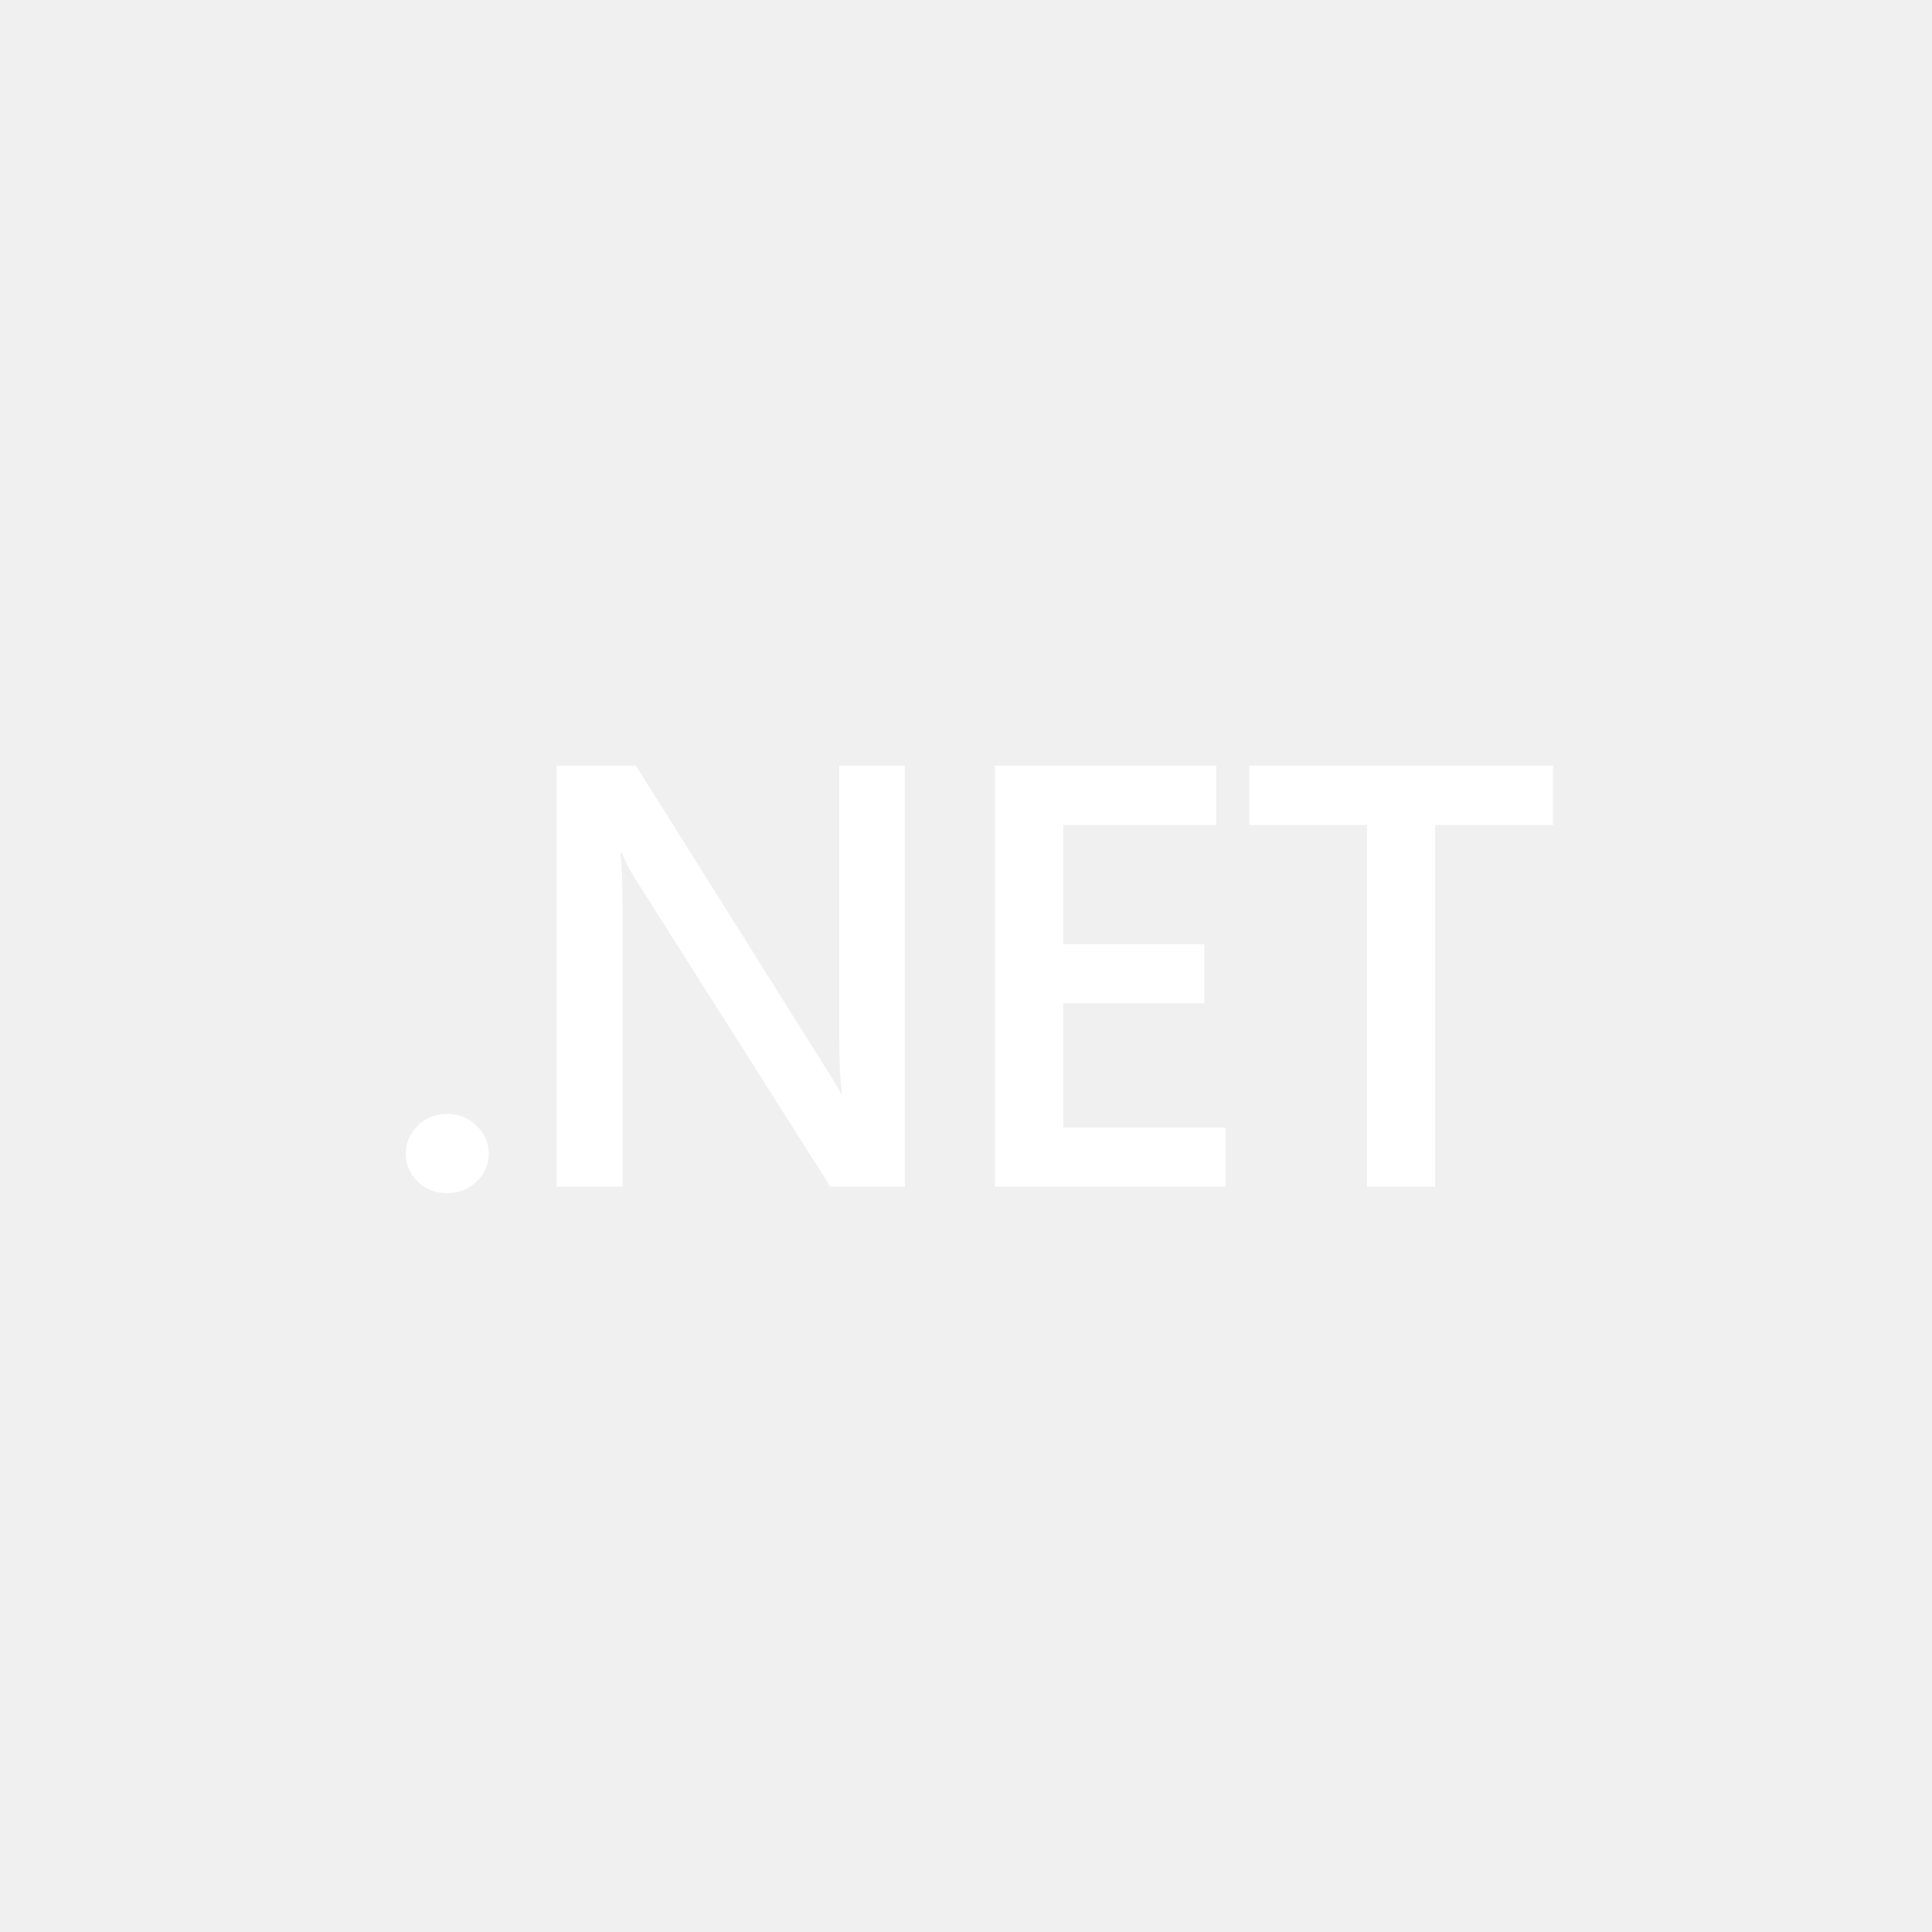
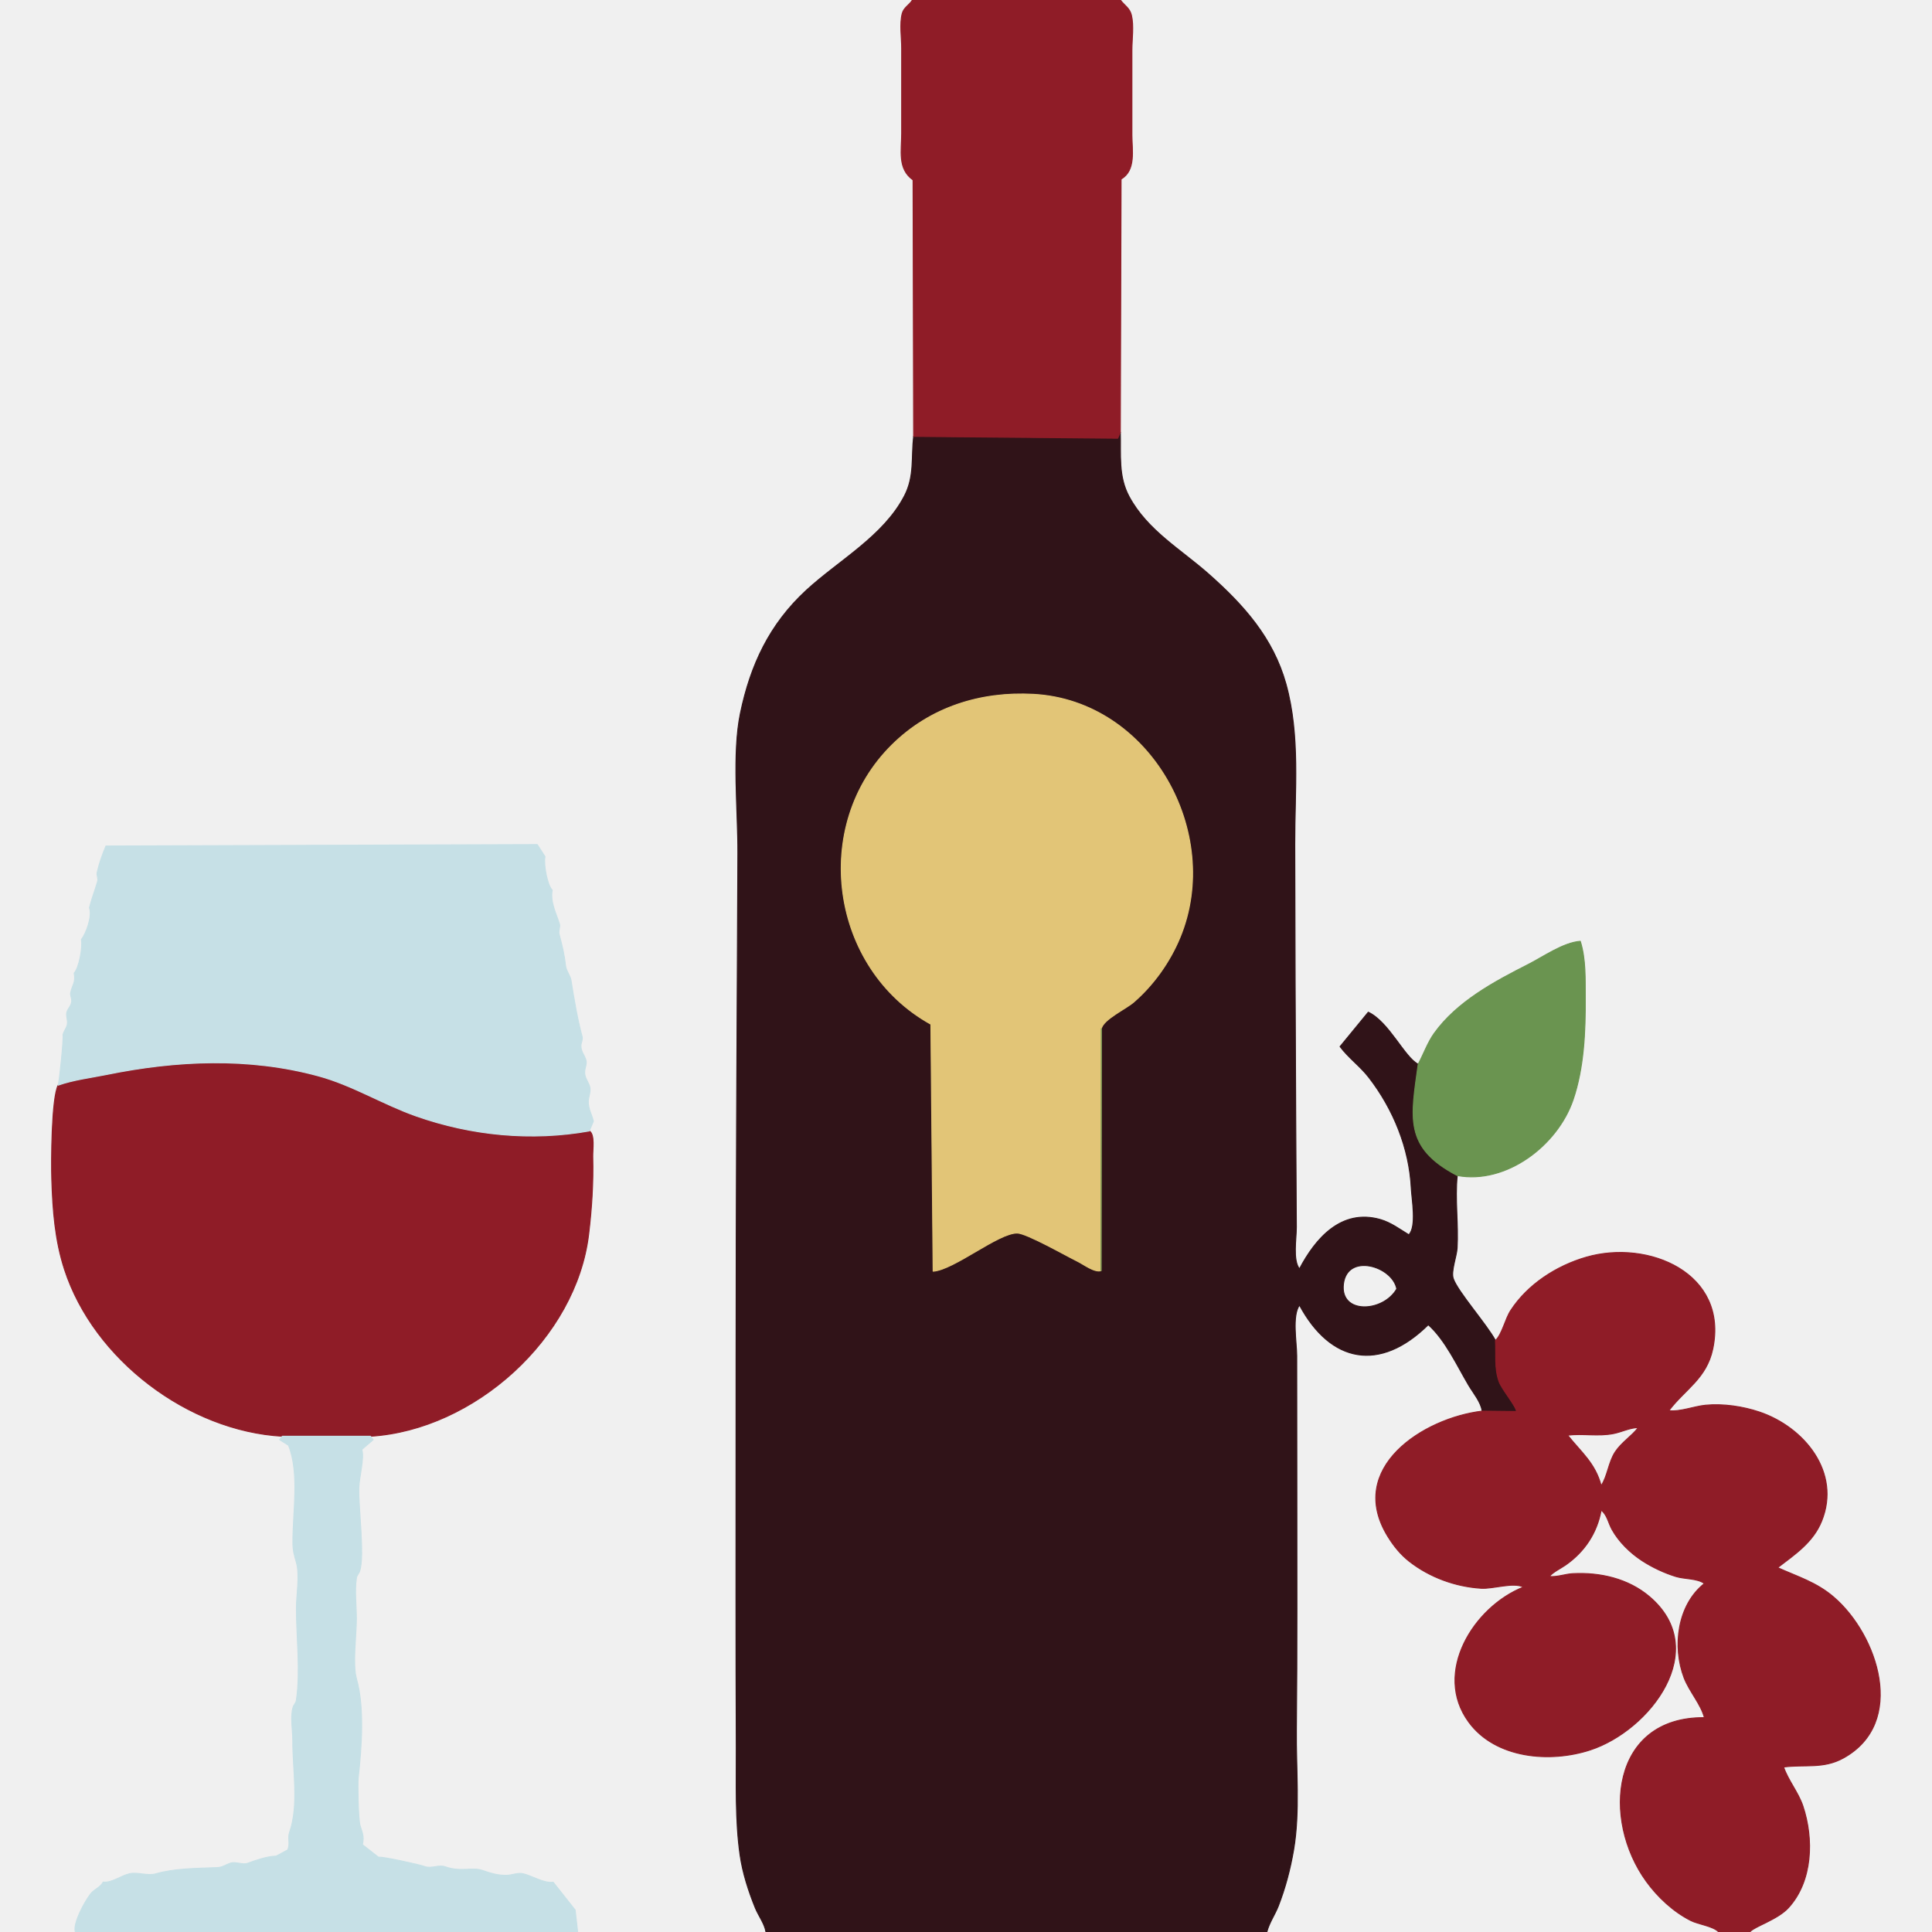
- <svg xmlns="http://www.w3.org/2000/svg" width="456" height="456" viewBox="0 0 456 456" version="1.1" xml:space="preserve" style="fill-rule:evenodd;clip-rule:evenodd;stroke-linejoin:round;stroke-miterlimit:2;">
-   <path d="m 105.5,281.609 c -2.703,0 -5.001,-0.9 -6.893,-2.702 -1.892,-1.848 -2.838,-4.042 -2.838,-6.582 0,-2.587 0.946,-4.804 2.838,-6.652 1.892,-1.848 4.19,-2.772 6.893,-2.772 2.748,0 5.068,0.924 6.96,2.772 1.937,1.848 2.906,4.064 2.906,6.652 0,2.54 -0.968,4.734 -2.906,6.582 -1.892,1.802 -4.212,2.702 -6.96,2.702 z" style="fill:#ffffff;fill-rule:nonzero;stroke-width:0.838" />
-   <path d="M 213.561,280.084 H 195.99 L 149.7,207.054 c -1.171,-1.848 -2.14,-3.765 -2.906,-5.751 h -0.406 c 0.361,2.125 0.541,6.675 0.541,13.65 v 65.132 h -15.543 v -99.36 h 18.719 l 44.737,71.298 c 1.892,2.957 3.109,4.989 3.649,6.098 h 0.27 c -0.45,-2.632 -0.676,-7.09 -0.676,-13.373 v -64.023 h 15.476 z" style="fill:#ffffff;fill-rule:nonzero;stroke-width:0.838" />
-   <path d="m 289.251,280.084 h -54.401 v -99.36 h 52.238 v 13.997 h -36.154 v 28.131 h 33.316 v 13.927 h -33.316 v 29.378 h 38.316 z" style="fill:#ffffff;fill-rule:nonzero;stroke-width:0.838" />
-   <path d="M 366.565,194.721 H 338.722 v 85.363 h -16.084 v -85.363 h -27.775 v -13.997 h 71.701 z" style="fill:#ffffff;fill-rule:nonzero;stroke-width:0.838" />
+ <svg xmlns="http://www.w3.org/2000/svg" viewBox="0 0 512 512" width="512" height="512">
+   <path d="M296.9 114.56C297.07 120.48 296.31 126.19 299.23 131.6C304.07 140.59 312.94 145.6 320.34 152.16C329.61 160.36 337.39 169.08 340.79 181.23C344.62 194.96 343.1 209.61 343.13 223.74C343.19 247.58 343.24 271.43 343.38 295.28C343.44 305.25 343.48 315.23 343.55 325.2C343.57 328.19 342.54 333.94 344.37 336.27C348.56 328.27 355.45 320.21 365.83 323.19C368.62 324 370.92 325.75 373.36 327.23C375.48 325.04 374.15 317.92 374 314.92C373.49 304.29 369.23 293.9 362.77 285.54C360.5 282.59 357.29 280.28 355.13 277.35C357.62 274.31 360.11 271.28 362.61 268.24C368.08 270.81 372.21 280.21 375.83 282.03C373.93 296.06 371.89 304.07 386.19 311.53C385.53 317.79 386.54 324.45 386.15 330.81C386.02 332.93 384.49 336.92 385.13 338.83C386.27 342.24 394 350.96 396.31 355.25C396.53 358.8 395.98 362.5 397.25 366.09C397.98 368.18 401.84 372.69 401.88 374.06C398.85 374.03 395.82 374 392.78 373.96C392.51 371.63 390.42 369.15 389.22 367.13C386.15 361.94 383.03 355.11 378.51 351.07C365.72 363.69 352.65 361.28 344.37 345.87C342.34 348.72 343.65 355.8 343.65 359.34C343.65 370.87 343.68 382.4 343.68 393.94C343.67 415.45 343.78 436.95 343.56 458.46C343.45 468.76 344.56 480.09 342.82 490.26C341.95 495.33 340.64 500.29 338.79 505.07C337.89 507.39 336.37 509.52 335.75 511.92C291.49 511.92 247.23 511.92 202.97 511.92C202.61 509.76 201.01 507.7 200.17 505.64C198.37 501.22 196.79 496.32 196.12 491.58C194.79 482.24 195.16 472.55 195.12 463.14C195.07 449.73 195.03 436.33 195.04 422.93C195.07 381.23 195.02 339.54 195.2 297.85C195.3 273.92 195.44 250 195.54 226.07C195.58 214.86 193.99 199.71 196.21 189.04C198.88 176.21 203.93 165.42 213.7 156.42C222.31 148.5 234.11 142.12 239.67 131.45C242.4 126.21 241.47 121.26 242.12 115.65C260.15 115.81 278.18 115.98 296.21 116.14C296.44 115.61 296.67 115.09 296.9 114.56ZM291.78 336.74C291.8 315.36 291.83 293.98 291.86 272.6C292.44 270.09 298.35 267.39 300.42 265.59C305.73 261 310.05 254.89 312.72 248.43C324.17 220.72 304.84 185.7 273.9 184C259.88 183.23 246.54 187.4 236.43 197.37C214.65 218.82 220.06 256.7 246.69 271.43C246.89 293.25 247.09 315.07 247.29 336.89C252.8 336.53 264.57 326.7 269.58 326.77C272.1 326.81 282.6 332.82 285.52 334.24C287.15 335.03 290.05 337.29 291.78 336.74ZM370.16 341.57C369.02 335.52 357.04 331.93 356.03 340.26C355.05 348.41 366.55 347.85 370.16 341.57Z" fill="#301318" fill-rule="evenodd" stroke="#301318" stroke-width="0.25" stroke-linejoin="round" />
+   <path d="M241.75 0.08C260.15 0.08 278.56 0.08 296.97 0.08C298 1.42 299.39 2.16 299.83 3.98C300.53 6.83 299.97 10.4 299.97 13.33C299.97 20.81 299.97 28.29 299.97 35.77C299.97 39.72 301.11 45.14 297.1 47.46C297.03 69.83 296.97 92.19 296.9 114.56C296.67 115.09 296.44 115.61 296.21 116.14C278.18 115.98 260.15 115.81 242.12 115.65C242.07 93 242.02 70.35 241.97 47.69C237.81 44.76 238.95 39.91 238.95 35.3C238.95 27.82 238.95 20.34 238.95 12.86C238.95 9.97 238.37 6.36 239.1 3.55C239.5 2.01 241.01 1.29 241.75 0.08ZM156.17 299.72C157.71 300.6 157.04 304.74 157.09 306.5C157.27 313.51 156.83 320.18 156.01 327.06C152.71 354.68 125.61 378.95 98.19 380.62C90.4 380.62 82.61 380.62 74.81 380.62C49.94 379.22 24.86 360.32 17.09 336.43C14.58 328.72 13.97 320.77 13.72 312.58C13.57 307.94 13.63 291.03 15.41 287.59C19.52 286.14 24.02 285.62 28.29 284.75C46.87 280.97 65.99 280.12 84.41 285.14C93.42 287.59 101.51 292.67 110.29 295.76C124.94 300.92 140.82 302.46 156.17 299.72ZM463.79 511.92C460.99 511.92 458.2 511.92 455.4 511.92C453.86 510.38 450.06 510 447.98 508.92C443.39 506.56 439.31 502.77 436.29 498.6C424.38 482.19 426.93 454.99 451.68 455.19C450.78 451.66 447.66 448.21 446.3 444.65C443.16 436.43 444.48 425.34 451.68 419.65C449.86 418.26 446.42 418.5 444.14 417.8C441.05 416.84 437.98 415.41 435.24 413.64C432.07 411.59 429.03 408.64 427.19 405.32C426.2 403.54 425.95 401.48 424.33 400.2C423.24 406.21 419.97 411.2 414.92 414.73C413.48 415.73 411.64 416.57 410.58 417.78C412.71 417.98 414.71 417.14 416.85 417.03C424.05 416.66 431.46 418.35 437.06 423.07C453.75 437.16 437.25 458.57 421.45 463.75C410.84 467.23 396.36 466.09 389.24 456.38C379.65 443.32 390.49 425.85 403.73 420.59C401.07 419.23 395.71 421.11 392.53 420.91C385.66 420.48 378.85 417.99 373.44 413.75C371.13 411.93 369.32 409.67 367.79 407.19C356.6 389.04 377.23 375.8 392.78 373.96C395.82 374 398.85 374.03 401.88 374.06C401.84 372.69 397.98 368.18 397.25 366.09C395.98 362.5 396.53 358.8 396.31 355.25C398.11 353.52 398.85 349.61 400.35 347.29C404.87 340.33 412.53 335.43 420.38 333.16C436.86 328.4 458.12 337.42 453.91 357.46C452.25 365.35 446.55 368.17 442.27 373.83C445.26 374.2 448.89 372.69 452 372.39C456.65 371.94 461.91 372.72 466.31 374.21C478.17 378.23 487.96 390.21 482.77 403.08C480.49 408.74 475.71 411.9 471.1 415.44C476.44 417.87 481.33 419.27 485.95 423.24C497.65 433.28 505.39 456.53 488.55 465.88C483.23 468.84 478.31 467.54 472.67 468.28C473.9 471.86 476.55 474.94 477.79 478.62C480.7 487.3 480.41 498.5 473.97 505.56C471.09 508.72 464.99 510.51 463.79 511.92ZM434.15 378.33C431.96 378.35 429.81 379.47 427.62 379.91C423.56 380.72 419.45 379.85 415.44 380.34C419.07 384.9 422.74 387.73 424.33 393.72C426.02 391.19 426.25 387.52 428.05 384.77C429.69 382.27 432.46 380.55 434.15 378.33Z" fill="#8f1c27" fill-rule="evenodd" stroke="#8f1c27" stroke-width="0.25" stroke-linejoin="round" />
+   <path d="M156.17 299.72C140.82 302.46 124.94 300.92 110.29 295.76C101.51 292.67 93.42 287.59 84.41 285.14C65.99 280.12 46.87 280.97 28.29 284.75C24.02 285.62 19.52 286.14 15.41 287.59C15.74 286.83 16.93 275.02 16.69 274.24C16.95 273.16 17.63 272.52 17.84 271.43C18.05 270.35 17.4 269.19 17.75 268.14C18.1 267.09 18.96 266.52 19 265.26C19.03 264.52 18.57 263.74 18.73 263.03C19.2 260.89 20.13 260.38 19.65 257.87C20.92 256.62 21.99 251.04 21.56 248.99C22.85 247.36 24.52 242.76 23.71 240.57C24.27 238.19 25.17 235.98 25.86 233.6C26.11 232.77 25.56 232 25.75 231.19C26.29 228.82 27.1 226.53 28.07 224.2C66.17 224.08 104.27 223.95 142.38 223.82C143.06 224.88 143.75 225.95 144.43 227.01C144 229.05 145.05 234.69 146.35 235.89C145.76 239.01 147.35 241.97 148.24 244.79C148.54 245.72 147.91 246.6 148.17 247.58C148.94 250.42 149.55 252.92 149.86 255.84C150.01 257.27 151.11 258.49 151.32 259.76C152.15 264.87 152.94 269.75 154.27 274.72C154.48 275.5 154.01 276.24 153.96 277C153.88 278.55 154.79 279.49 155.23 280.77C155.62 281.88 155.01 282.91 154.95 283.98C154.86 285.53 155.8 286.52 156.23 287.8C156.7 289.17 155.93 290.6 155.91 291.9C155.86 293.88 156.87 295.41 157.25 297.15C156.89 298.01 156.53 298.86 156.17 299.72ZM74.81 380.62C82.61 380.62 90.4 380.62 98.19 380.62C98.43 380.93 98.66 381.24 98.89 381.55C97.89 382.4 96.89 383.26 95.89 384.12C96.6 386.52 95.18 391.33 95.09 394.4C94.95 399.35 96.68 412.29 95.32 416.37C95.06 417.14 94.58 417.38 94.45 418.25C93.95 421.67 94.45 425.54 94.45 429C94.45 433.25 93.38 441.04 94.47 444.89C96.62 452.53 95.83 463.05 94.94 471.09C94.74 472.9 94.95 482.15 95.4 483.7C95.98 485.7 96.55 486.54 96.05 488.85C97.46 489.96 98.88 491.07 100.3 492.18C101.13 491.93 111.25 494.15 112.5 494.63C114.29 495.32 116.25 494.08 118.05 494.73C122.06 496.18 125.22 494.74 127.87 495.68C129.88 496.39 132.08 497.08 134.43 496.97C135.82 496.9 137.21 496.24 138.64 496.56C141.02 497.11 144.18 499.17 146.59 498.79C148.53 501.24 150.47 503.7 152.42 506.16C152.64 508.08 152.86 510 153.08 511.92C108.7 511.92 64.32 511.92 19.94 511.92C19.35 509.6 22.36 504.09 23.95 501.98C24.97 500.61 26.46 500.35 27.35 498.77C29.68 499.03 32.08 497.04 34.37 496.55C36.54 496.08 39.1 497.21 41.37 496.56C46.3 495.13 52.29 495.15 57.52 494.93C59.01 494.87 59.73 494.2 61 493.77C62.53 493.25 64.22 494.31 65.69 493.77C67.96 492.94 70.66 491.98 73.18 491.89C74.19 491.35 75.2 490.8 76.22 490.26C77 488.74 76.18 487.16 76.73 485.6C79.28 478.35 77.55 469.07 77.59 461.27C77.6 458.71 76.88 454.81 77.68 452.4C77.94 451.62 78.43 451.39 78.55 450.51C79.67 442.78 78.55 434.03 78.55 426.2C78.55 422.61 79.51 417.49 78.54 414.06C78.01 412.2 77.63 411.02 77.62 408.9C77.57 400.67 79.43 390.43 76.45 383.01C75.67 382.52 74.89 382.03 74.11 381.55C74.35 381.24 74.58 380.93 74.81 380.62Z" fill="#c6e0e6" fill-rule="evenodd" stroke="#c6e0e6" stroke-width="0.25" stroke-linejoin="round" />
+   <path d="M291.86 272.6C291.83 293.98 291.8 315.36 291.78 336.74C290.05 337.29 287.15 335.03 285.52 334.24C282.6 332.82 272.1 326.81 269.58 326.77C264.57 326.7 252.8 336.53 247.29 336.89C247.09 315.07 246.89 293.25 246.69 271.43C220.06 256.7 214.65 218.82 236.43 197.37C246.54 187.4 259.88 183.23 273.9 184C304.84 185.7 324.17 220.72 312.72 248.43C310.05 254.89 305.73 261 300.42 265.59C298.35 267.39 292.44 270.09 291.86 272.6Z" fill="#e2c577" fill-rule="evenodd" stroke="#e2c577" stroke-width="0.25" stroke-linejoin="round" />
+   <path d="M386.19 311.53C371.89 304.07 373.93 296.06 375.83 282.03C377.27 279.36 378.31 276.31 380.11 273.8C386.15 265.4 396.07 260.11 405 255.58C408.95 253.58 414.3 249.77 418.8 249.45C420.29 254.15 420.09 259.54 420.12 264.42C420.18 273.34 419.77 283.02 416.89 291.45C412.74 303.59 399.13 313.93 386.19 311.53ZM291.86 272.6C291.83 293.98 291.8 315.36 291.78 336.74C291.8 315.36 291.83 293.98 291.86 272.6Z" fill="#6a9450" fill-rule="evenodd" stroke="#6a9450" stroke-width="0.25" stroke-linejoin="round" />
</svg>
